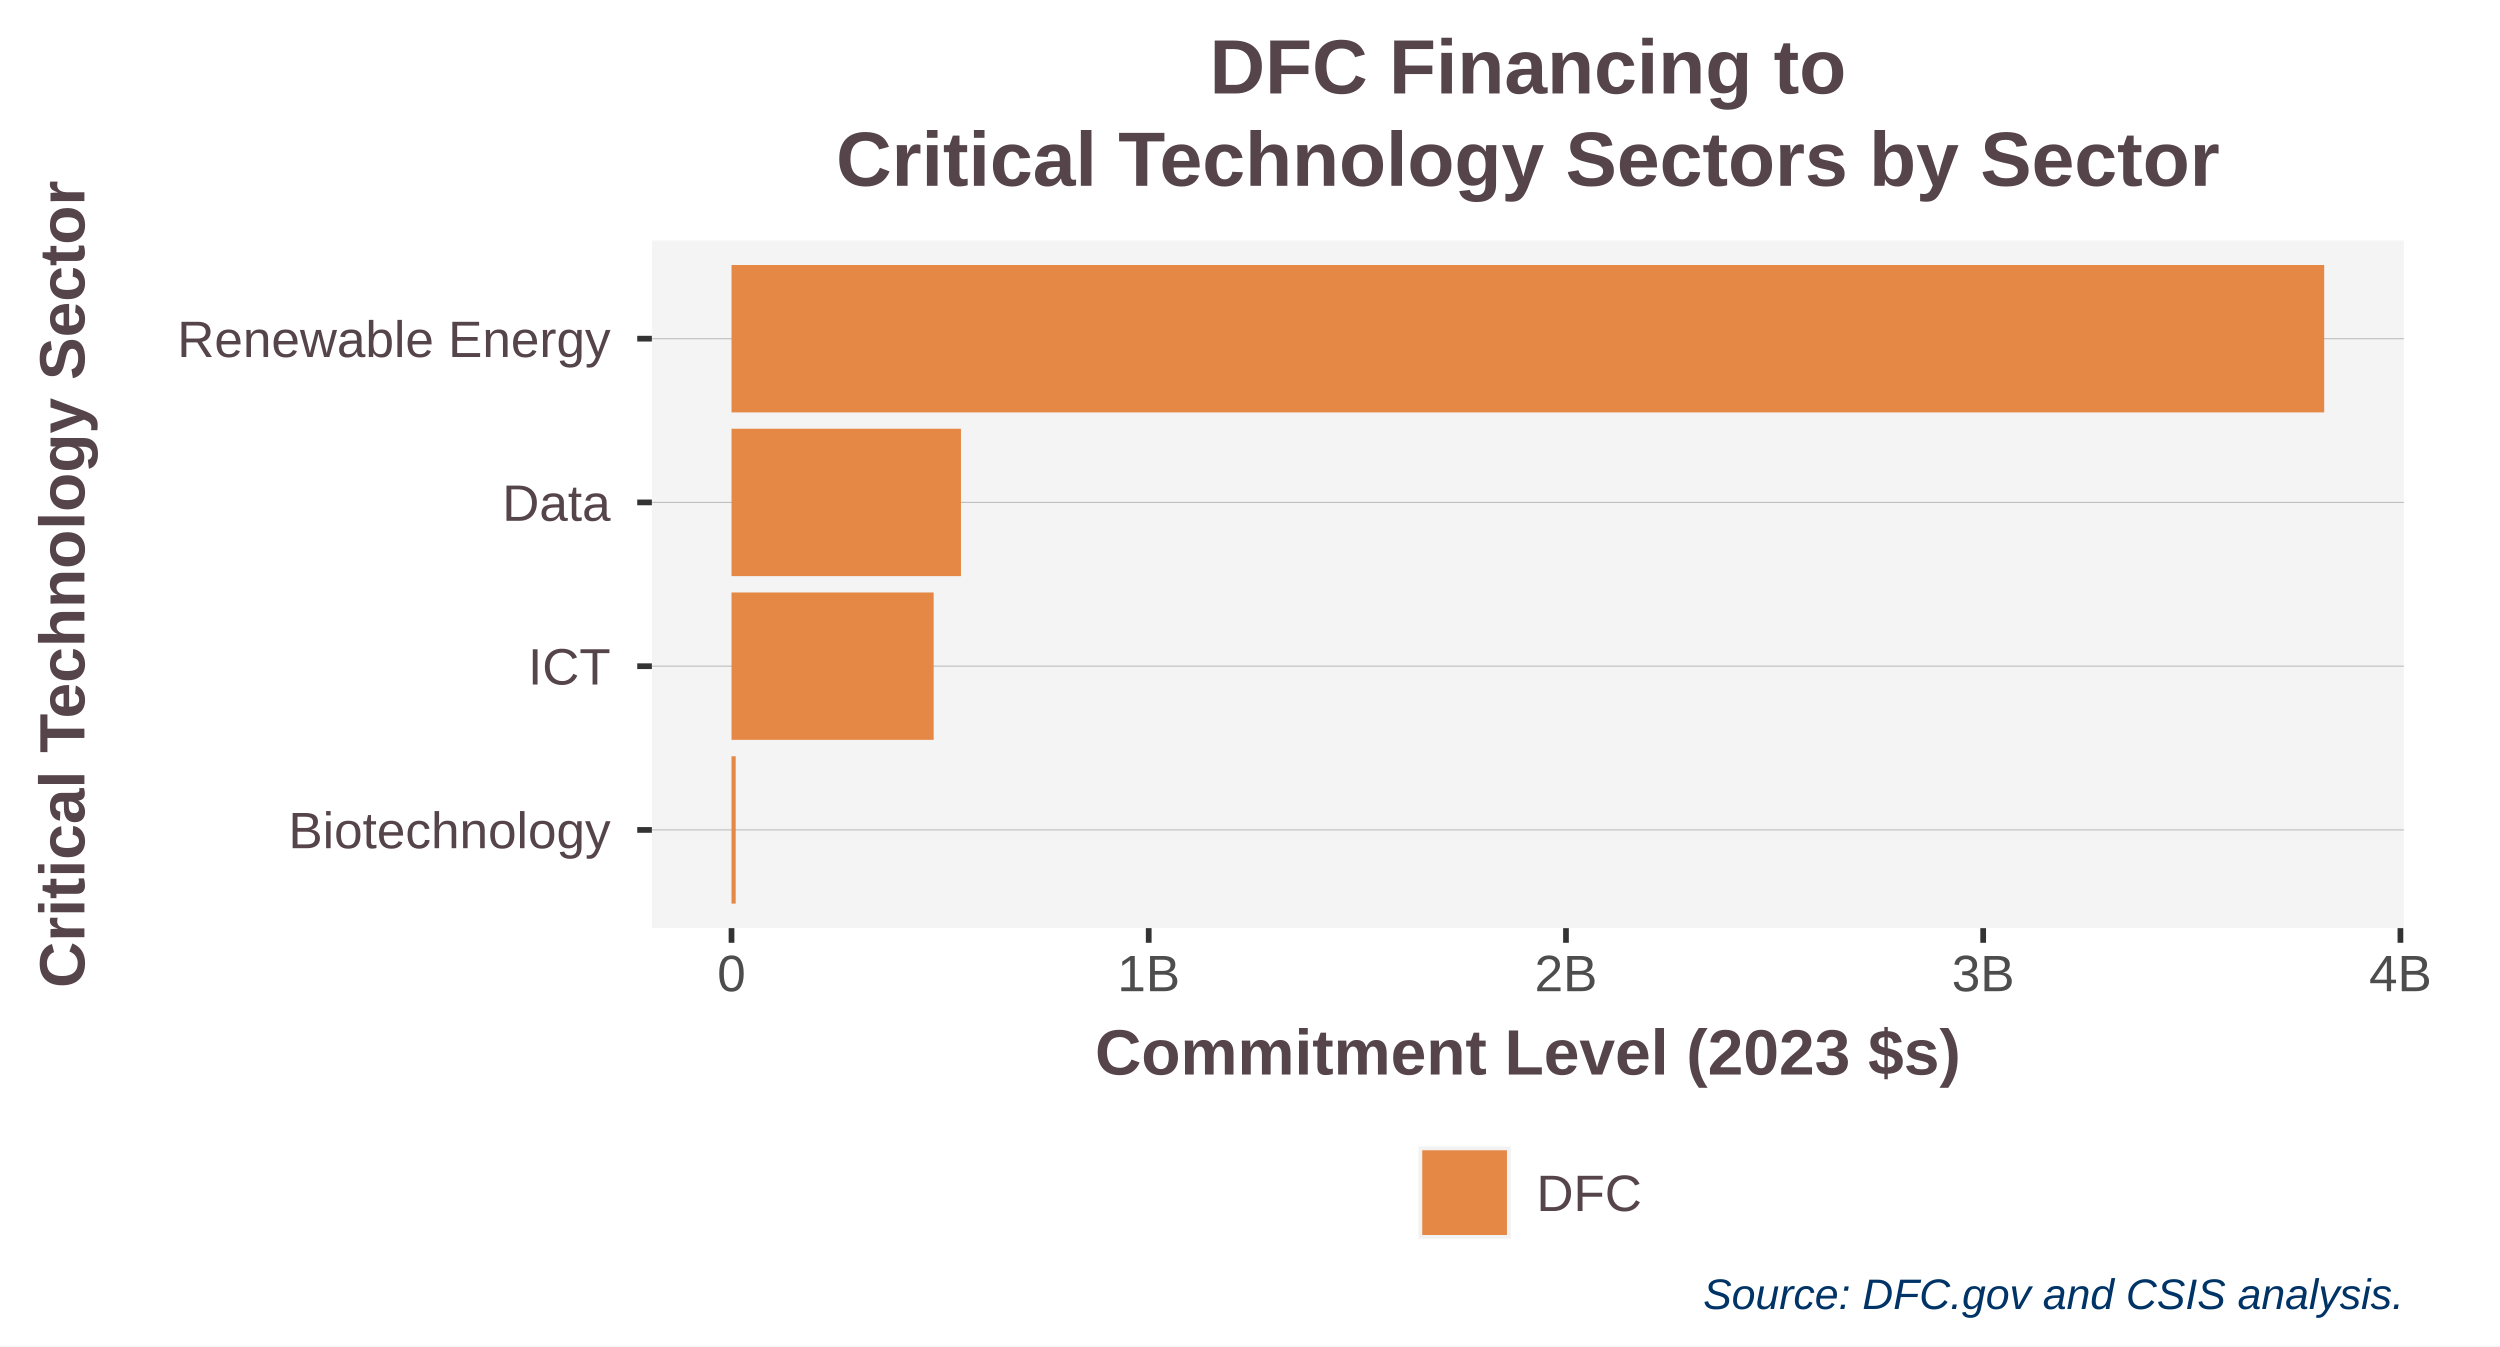
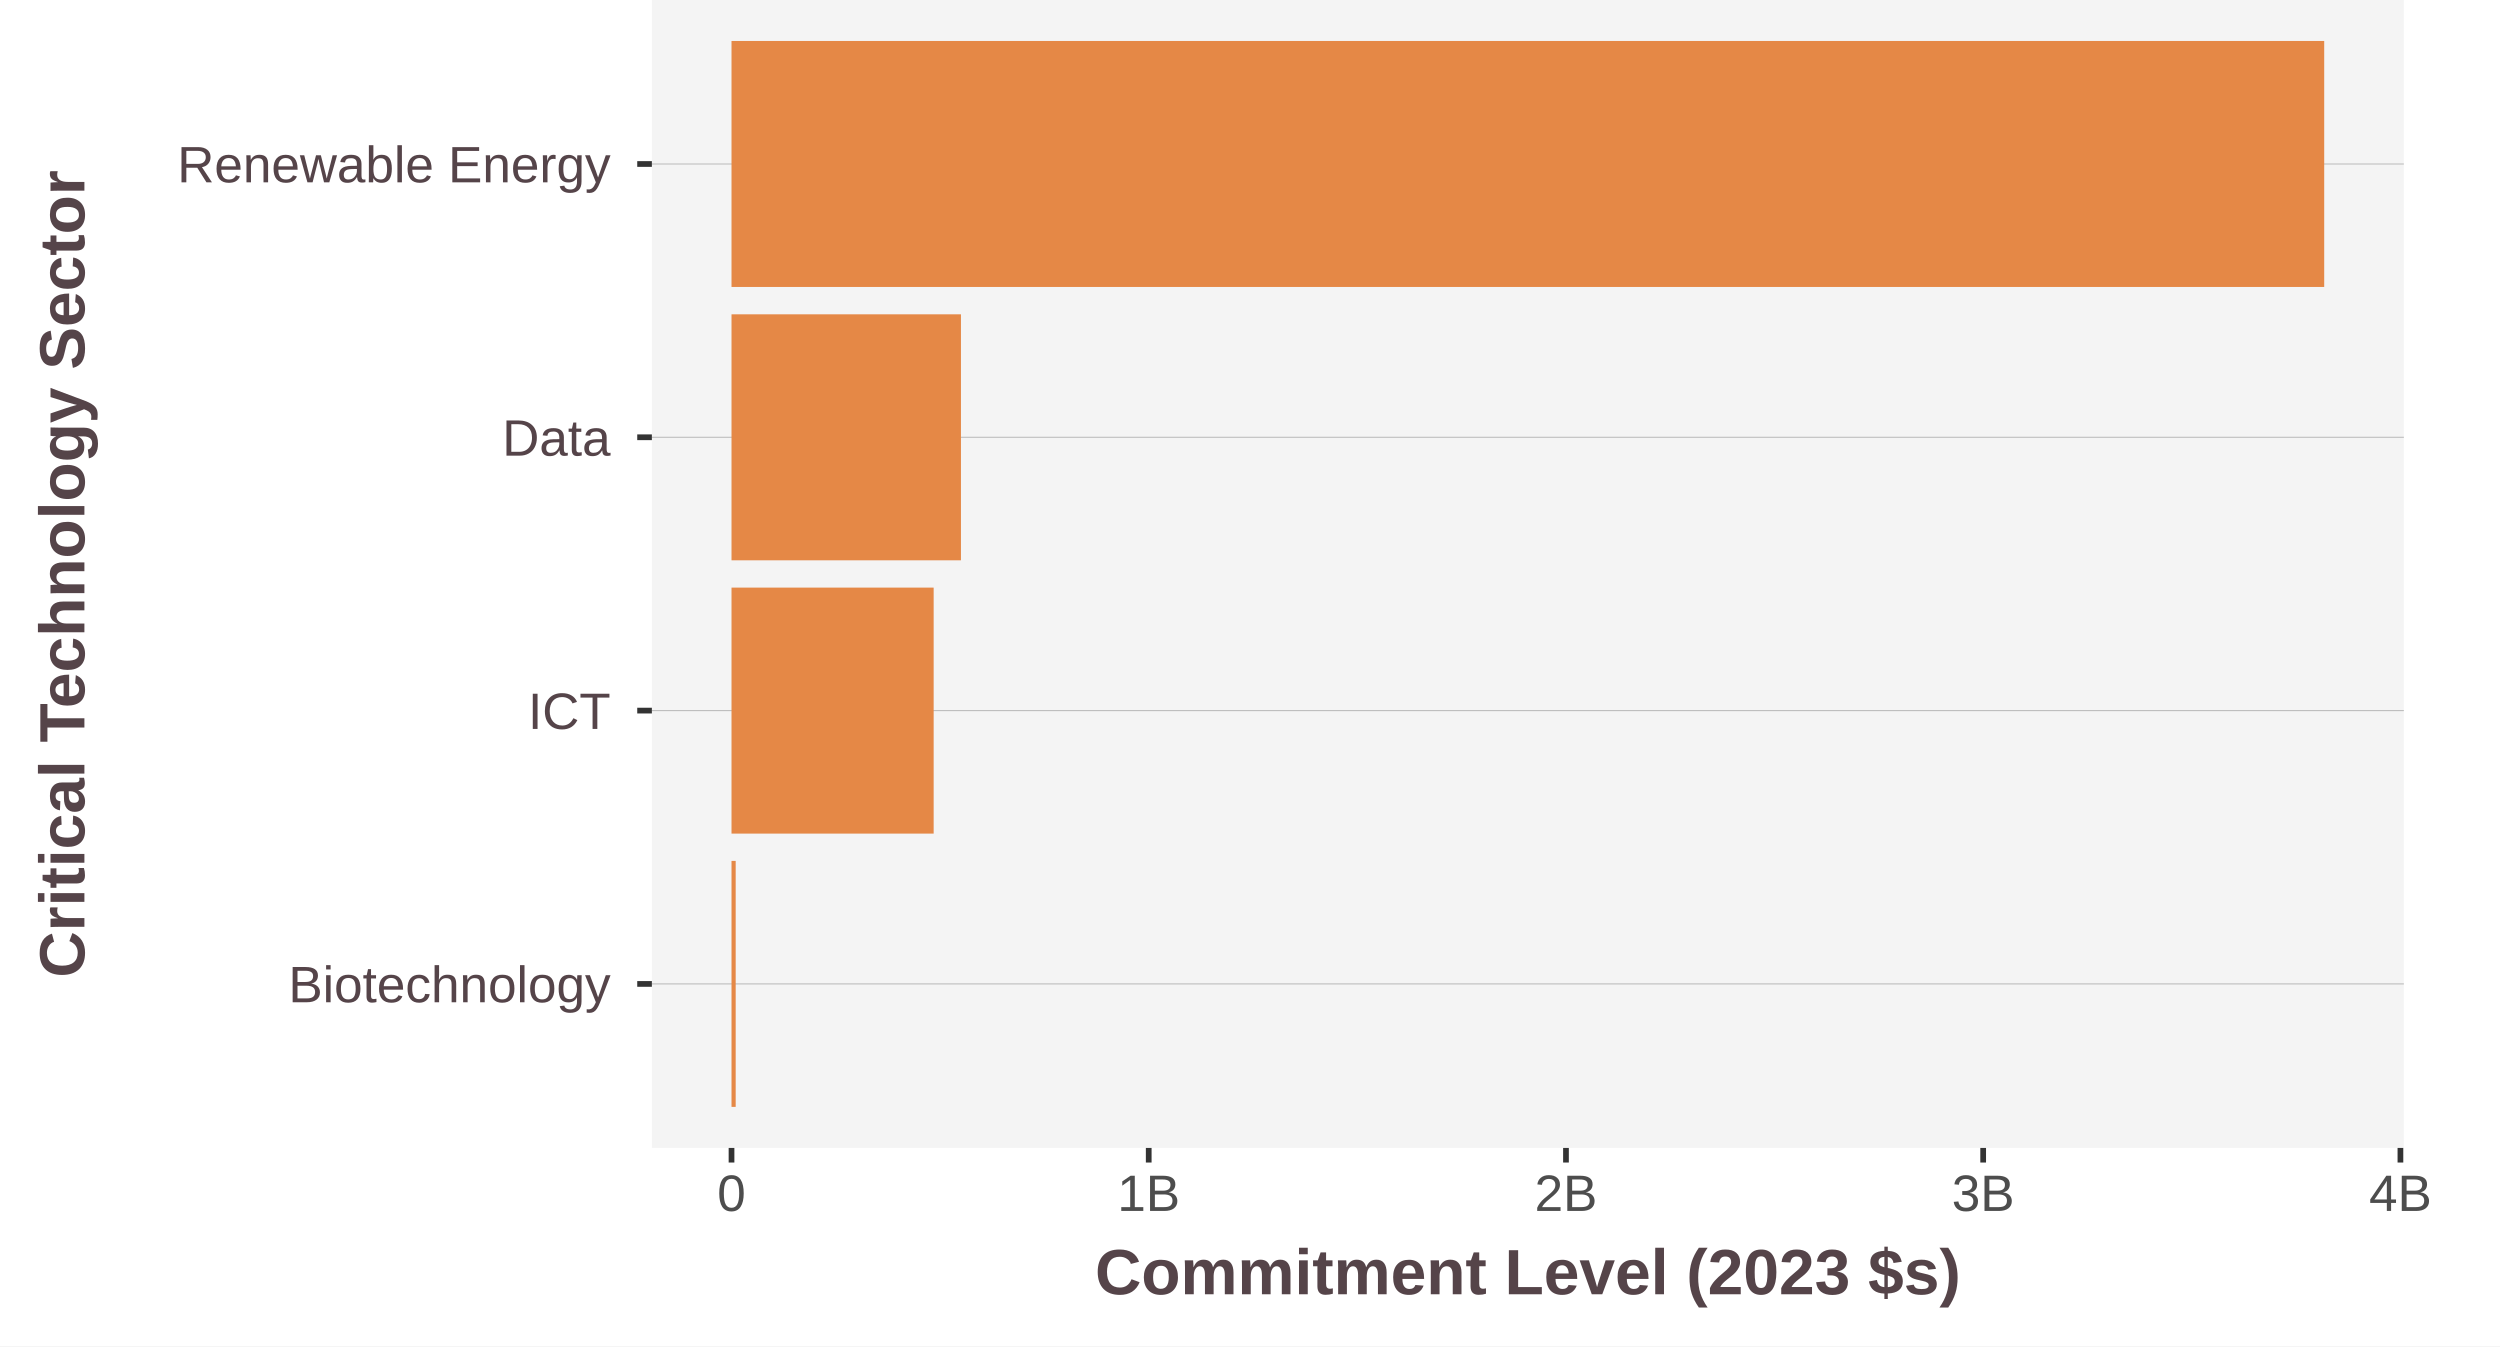
<svg xmlns="http://www.w3.org/2000/svg" class="svglite" width="468.00pt" height="252.00pt" viewBox="0 0 468.00 252.00">
  <defs>
    <style type="text/css">
    .svglite line, .svglite polyline, .svglite polygon, .svglite path, .svglite rect, .svglite circle {
      fill: none;
      stroke: #000000;
      stroke-linecap: round;
      stroke-linejoin: round;
      stroke-miterlimit: 10.00;
    }
    .svglite text {
      white-space: pre;
    }
  </style>
  </defs>
  <rect width="100%" height="100%" style="stroke: none; fill: #FFFFFF;" />
  <defs>
    <clipPath id="cpMC4wMHw0NjguMDB8MC4wMHwyNTIuMDA=">
      <rect x="0.00" y="0.00" width="468.00" height="252.00" />
    </clipPath>
  </defs>
  <g clip-path="url(#cpMC4wMHw0NjguMDB8MC4wMHwyNTIuMDA=)">
    <rect x="0.00" y="0.00" width="468.00" height="252.00" style="stroke-width: 1.07; stroke: #FFFFFF; fill: #FFFFFF;" />
  </g>
  <defs>
-     <clipPath id="cpMTIyLjAzfDQ1MC4wMHw0NS4wMXwxNzMuNzU=">
-       <rect x="122.03" y="45.01" width="327.97" height="128.74" />
+     <clipPath id="cpMTIyLjAzfDQ1MC4wMHwwLjAwfDIxNC44OQ==">
+       <rect x="122.03" y="0.00" width="327.97" height="214.89" />
    </clipPath>
  </defs>
-   <g clip-path="url(#cpMTIyLjAzfDQ1MC4wMHw0NS4wMXwxNzMuNzU=)">
-     <rect x="122.03" y="45.01" width="327.97" height="128.74" style="stroke-width: 1.07; stroke: none; fill: #F4F4F4;" />
-     <polyline points="122.03,155.36 450.00,155.36 " style="stroke-width: 0.21; stroke: #BEBEBE; stroke-linecap: butt;" />
-     <polyline points="122.03,124.71 450.00,124.71 " style="stroke-width: 0.21; stroke: #BEBEBE; stroke-linecap: butt;" />
-     <polyline points="122.03,94.05 450.00,94.05 " style="stroke-width: 0.21; stroke: #BEBEBE; stroke-linecap: butt;" />
-     <polyline points="122.03,63.40 450.00,63.40 " style="stroke-width: 0.21; stroke: #BEBEBE; stroke-linecap: butt;" />
-     <rect x="136.94" y="141.57" width="0.78" height="27.59" style="stroke-width: 1.07; stroke: none; stroke-linecap: butt; stroke-linejoin: miter; fill: #E58846;" />
-     <rect x="136.94" y="80.26" width="42.95" height="27.59" style="stroke-width: 1.07; stroke: none; stroke-linecap: butt; stroke-linejoin: miter; fill: #E58846;" />
-     <rect x="136.94" y="110.91" width="37.84" height="27.59" style="stroke-width: 1.07; stroke: none; stroke-linecap: butt; stroke-linejoin: miter; fill: #E58846;" />
-     <rect x="136.94" y="49.61" width="298.15" height="27.59" style="stroke-width: 1.07; stroke: none; stroke-linecap: butt; stroke-linejoin: miter; fill: #E58846;" />
+   <g clip-path="url(#cpMTIyLjAzfDQ1MC4wMHwwLjAwfDIxNC44OQ==)">
+     <rect x="122.03" y="-0" width="327.97" height="214.89" style="stroke-width: 1.07; stroke: none; fill: #F4F4F4;" />
+     <polyline points="122.03,184.19 450.00,184.19 " style="stroke-width: 0.21; stroke: #BEBEBE; stroke-linecap: butt;" />
+     <polyline points="122.03,133.02 450.00,133.02 " style="stroke-width: 0.21; stroke: #BEBEBE; stroke-linecap: butt;" />
+     <polyline points="122.03,81.86 450.00,81.86 " style="stroke-width: 0.21; stroke: #BEBEBE; stroke-linecap: butt;" />
+     <polyline points="122.03,30.70 450.00,30.70 " style="stroke-width: 0.21; stroke: #BEBEBE; stroke-linecap: butt;" />
+     <rect x="136.94" y="161.16" width="0.78" height="46.05" style="stroke-width: 1.07; stroke: none; stroke-linecap: butt; stroke-linejoin: miter; fill: #E58846;" />
+     <rect x="136.94" y="58.84" width="42.95" height="46.05" style="stroke-width: 1.07; stroke: none; stroke-linecap: butt; stroke-linejoin: miter; fill: #E58846;" />
+     <rect x="136.94" y="110.00" width="37.84" height="46.05" style="stroke-width: 1.07; stroke: none; stroke-linecap: butt; stroke-linejoin: miter; fill: #E58846;" />
+     <rect x="136.94" y="7.67" width="298.15" height="46.05" style="stroke-width: 1.07; stroke: none; stroke-linecap: butt; stroke-linejoin: miter; fill: #E58846;" />
  </g>
  <g clip-path="url(#cpMC4wMHw0NjguMDB8MC4wMHwyNTIuMDA=)">
-     <text x="114.31" y="158.79" text-anchor="end" style="font-size: 9.60px;fill: #554449; font-family: &quot;Arial&quot;;" textLength="60.26px" lengthAdjust="spacingAndGlyphs">Biotechnology</text>
-     <text x="114.31" y="128.14" text-anchor="end" style="font-size: 9.60px;fill: #554449; font-family: &quot;Arial&quot;;" textLength="15.45px" lengthAdjust="spacingAndGlyphs">ICT</text>
-     <text x="114.31" y="97.49" text-anchor="end" style="font-size: 9.60px;fill: #554449; font-family: &quot;Arial&quot;;" textLength="20.26px" lengthAdjust="spacingAndGlyphs">Data</text>
-     <text x="114.31" y="66.83" text-anchor="end" style="font-size: 9.60px;fill: #554449; font-family: &quot;Arial&quot;;" textLength="81.05px" lengthAdjust="spacingAndGlyphs">Renewable Energy</text>
-     <polyline points="119.29,155.36 122.03,155.36 " style="stroke-width: 1.07; stroke: #333333; stroke-linecap: butt;" />
-     <polyline points="119.29,124.71 122.03,124.71 " style="stroke-width: 1.07; stroke: #333333; stroke-linecap: butt;" />
-     <polyline points="119.29,94.05 122.03,94.05 " style="stroke-width: 1.07; stroke: #333333; stroke-linecap: butt;" />
-     <polyline points="119.29,63.40 122.03,63.40 " style="stroke-width: 1.07; stroke: #333333; stroke-linecap: butt;" />
-     <polyline points="136.94,176.49 136.94,173.75 " style="stroke-width: 1.07; stroke: #333333; stroke-linecap: butt;" />
-     <polyline points="215.04,176.49 215.04,173.75 " style="stroke-width: 1.07; stroke: #333333; stroke-linecap: butt;" />
-     <polyline points="293.15,176.49 293.15,173.75 " style="stroke-width: 1.07; stroke: #333333; stroke-linecap: butt;" />
-     <polyline points="371.25,176.49 371.25,173.75 " style="stroke-width: 1.07; stroke: #333333; stroke-linecap: butt;" />
-     <polyline points="449.36,176.49 449.36,173.75 " style="stroke-width: 1.07; stroke: #333333; stroke-linecap: butt;" />
-     <text x="136.94" y="185.55" text-anchor="middle" style="font-size: 9.60px;fill: #4D4D4D; font-family: &quot;Arial&quot;;" textLength="5.34px" lengthAdjust="spacingAndGlyphs">0</text>
-     <text x="215.04" y="185.55" text-anchor="middle" style="font-size: 9.60px;fill: #4D4D4D; font-family: &quot;Arial&quot;;" textLength="11.73px" lengthAdjust="spacingAndGlyphs">1B</text>
-     <text x="293.15" y="185.55" text-anchor="middle" style="font-size: 9.60px;fill: #4D4D4D; font-family: &quot;Arial&quot;;" textLength="11.73px" lengthAdjust="spacingAndGlyphs">2B</text>
-     <text x="371.25" y="185.55" text-anchor="middle" style="font-size: 9.60px;fill: #4D4D4D; font-family: &quot;Arial&quot;;" textLength="11.73px" lengthAdjust="spacingAndGlyphs">3B</text>
-     <text x="449.36" y="185.55" text-anchor="middle" style="font-size: 9.60px;fill: #4D4D4D; font-family: &quot;Arial&quot;;" textLength="11.73px" lengthAdjust="spacingAndGlyphs">4B</text>
-     <text x="286.02" y="201.15" text-anchor="middle" style="font-size: 12.00px; font-weight: bold;fill: #554449; font-family: &quot;Arial&quot;;" textLength="162.06px" lengthAdjust="spacingAndGlyphs">Commitment Level (2023 $s)</text>
-     <text transform="translate(15.80,109.38) rotate(-90)" text-anchor="middle" style="font-size: 12.00px; font-weight: bold;fill: #554449; font-family: &quot;Arial&quot;;" textLength="151.15px" lengthAdjust="spacingAndGlyphs">Critical Technology Sector</text>
-     <rect x="262.69" y="214.62" width="46.65" height="17.28" style="stroke-width: 1.07; stroke: none; fill: #FFFFFF;" />
-     <rect x="265.53" y="214.62" width="17.28" height="17.28" style="stroke-width: 1.07; stroke: none; fill: #F2F2F2;" />
-     <rect x="266.24" y="215.33" width="15.86" height="15.86" style="stroke-width: 1.07; stroke: none; stroke-linecap: butt; stroke-linejoin: miter; fill: #E58846;" />
-     <text x="287.63" y="226.70" style="font-size: 9.60px;fill: #554449; font-family: &quot;Arial&quot;;" textLength="19.71px" lengthAdjust="spacingAndGlyphs">DFC</text>
-     <text x="286.02" y="17.50" text-anchor="middle" style="font-size: 14.40px; font-weight: bold;fill: #554449; font-family: &quot;Arial&quot;;" textLength="119.12px" lengthAdjust="spacingAndGlyphs">DFC Financing to</text>
-     <text x="286.02" y="34.78" text-anchor="middle" style="font-size: 14.40px; font-weight: bold;fill: #554449; font-family: &quot;Arial&quot;;" textLength="258.88px" lengthAdjust="spacingAndGlyphs">Critical Technology Sectors by Sector</text>
-     <text x="450.00" y="245.05" text-anchor="end" style="font-size: 8.00px; font-style: italic;fill: #003366; font-family: &quot;Arial&quot;;" textLength="133.42px" lengthAdjust="spacingAndGlyphs">Source:  DFC.gov and CSIS analysis.</text>
+     <text x="114.31" y="187.62" text-anchor="end" style="font-size: 9.60px;fill: #554449; font-family: &quot;Arial&quot;;" textLength="60.26px" lengthAdjust="spacingAndGlyphs">Biotechnology</text>
+     <text x="114.31" y="136.46" text-anchor="end" style="font-size: 9.60px;fill: #554449; font-family: &quot;Arial&quot;;" textLength="15.45px" lengthAdjust="spacingAndGlyphs">ICT</text>
+     <text x="114.31" y="85.30" text-anchor="end" style="font-size: 9.60px;fill: #554449; font-family: &quot;Arial&quot;;" textLength="20.26px" lengthAdjust="spacingAndGlyphs">Data</text>
+     <text x="114.31" y="34.13" text-anchor="end" style="font-size: 9.60px;fill: #554449; font-family: &quot;Arial&quot;;" textLength="81.05px" lengthAdjust="spacingAndGlyphs">Renewable Energy</text>
+     <polyline points="119.29,184.19 122.03,184.19 " style="stroke-width: 1.07; stroke: #333333; stroke-linecap: butt;" />
+     <polyline points="119.29,133.02 122.03,133.02 " style="stroke-width: 1.07; stroke: #333333; stroke-linecap: butt;" />
+     <polyline points="119.29,81.86 122.03,81.86 " style="stroke-width: 1.07; stroke: #333333; stroke-linecap: butt;" />
+     <polyline points="119.29,30.70 122.03,30.70 " style="stroke-width: 1.07; stroke: #333333; stroke-linecap: butt;" />
+     <polyline points="136.94,217.63 136.94,214.89 " style="stroke-width: 1.07; stroke: #333333; stroke-linecap: butt;" />
+     <polyline points="215.04,217.63 215.04,214.89 " style="stroke-width: 1.07; stroke: #333333; stroke-linecap: butt;" />
+     <polyline points="293.15,217.63 293.15,214.89 " style="stroke-width: 1.07; stroke: #333333; stroke-linecap: butt;" />
+     <polyline points="371.25,217.63 371.25,214.89 " style="stroke-width: 1.07; stroke: #333333; stroke-linecap: butt;" />
+     <polyline points="449.36,217.63 449.36,214.89 " style="stroke-width: 1.07; stroke: #333333; stroke-linecap: butt;" />
+     <text x="136.94" y="226.69" text-anchor="middle" style="font-size: 9.60px;fill: #4D4D4D; font-family: &quot;Arial&quot;;" textLength="5.34px" lengthAdjust="spacingAndGlyphs">0</text>
+     <text x="215.04" y="226.69" text-anchor="middle" style="font-size: 9.60px;fill: #4D4D4D; font-family: &quot;Arial&quot;;" textLength="11.73px" lengthAdjust="spacingAndGlyphs">1B</text>
+     <text x="293.15" y="226.69" text-anchor="middle" style="font-size: 9.60px;fill: #4D4D4D; font-family: &quot;Arial&quot;;" textLength="11.73px" lengthAdjust="spacingAndGlyphs">2B</text>
+     <text x="371.25" y="226.69" text-anchor="middle" style="font-size: 9.60px;fill: #4D4D4D; font-family: &quot;Arial&quot;;" textLength="11.73px" lengthAdjust="spacingAndGlyphs">3B</text>
+     <text x="449.36" y="226.69" text-anchor="middle" style="font-size: 9.60px;fill: #4D4D4D; font-family: &quot;Arial&quot;;" textLength="11.73px" lengthAdjust="spacingAndGlyphs">4B</text>
+     <text x="286.02" y="242.28" text-anchor="middle" style="font-size: 12.00px; font-weight: bold;fill: #554449; font-family: &quot;Arial&quot;;" textLength="162.06px" lengthAdjust="spacingAndGlyphs">Commitment Level (2023 $s)</text>
+     <text transform="translate(15.80,107.44) rotate(-90)" text-anchor="middle" style="font-size: 12.00px; font-weight: bold;fill: #554449; font-family: &quot;Arial&quot;;" textLength="151.15px" lengthAdjust="spacingAndGlyphs">Critical Technology Sector</text>
  </g>
</svg>
